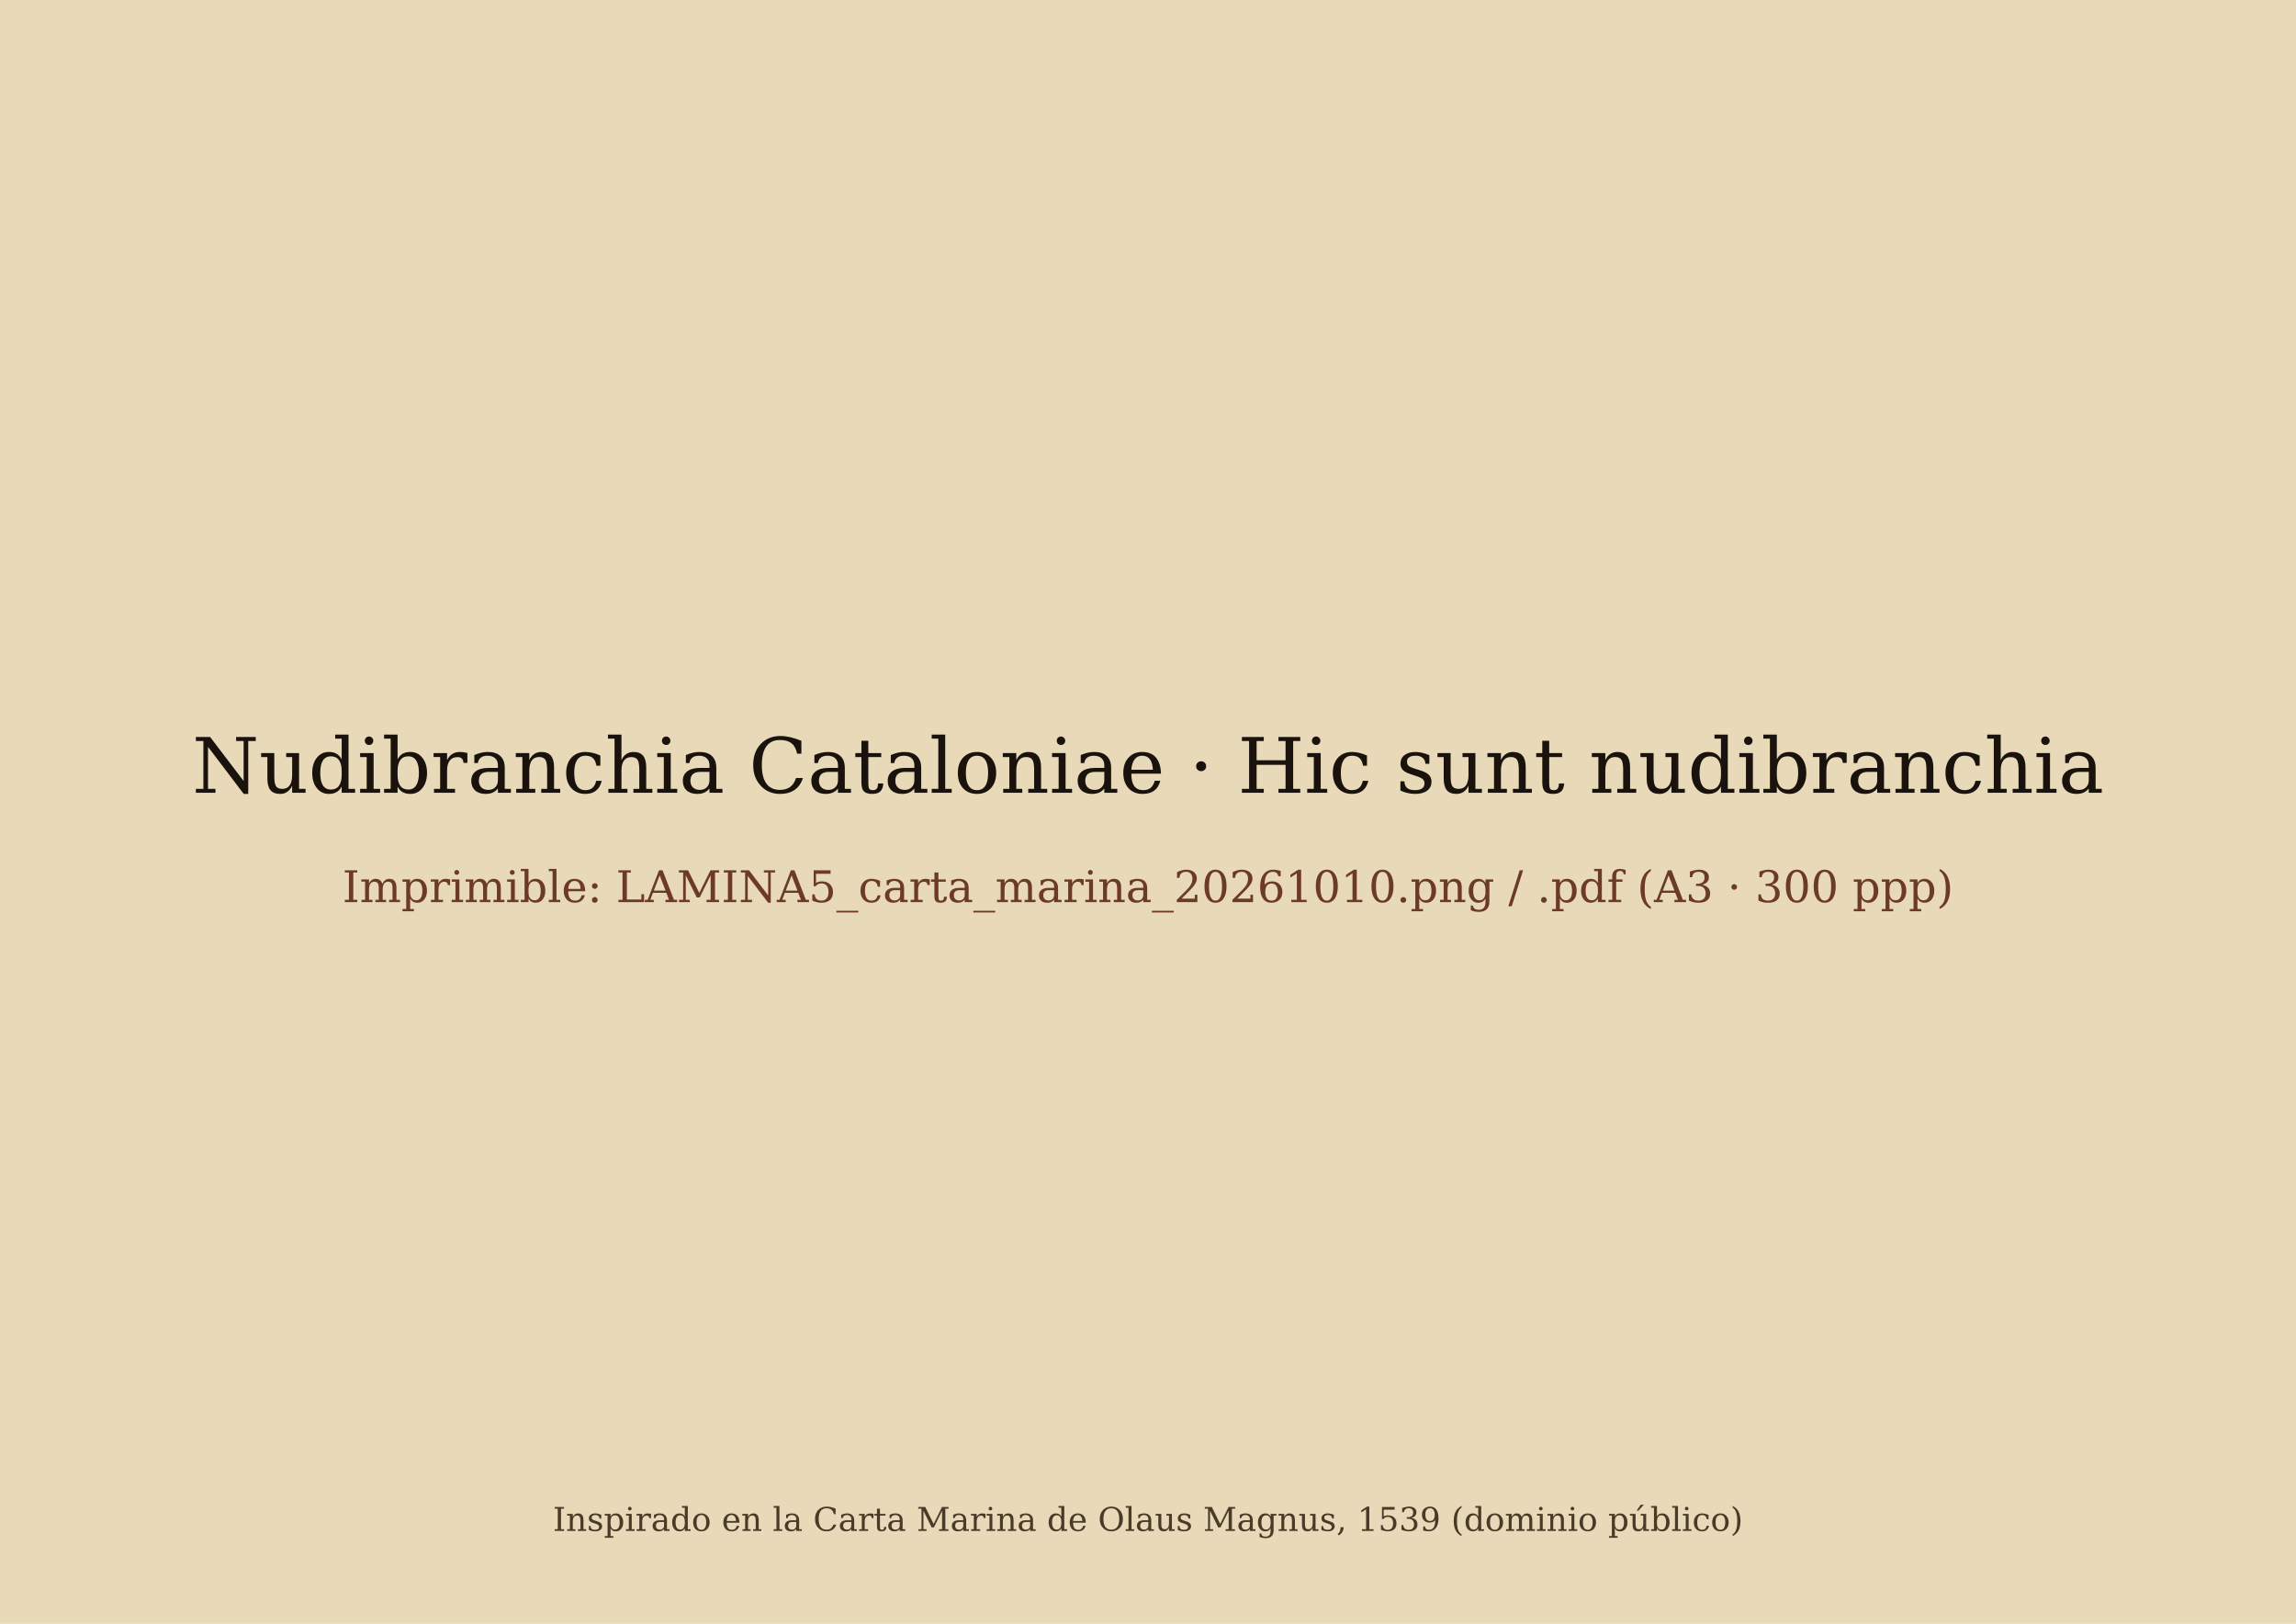
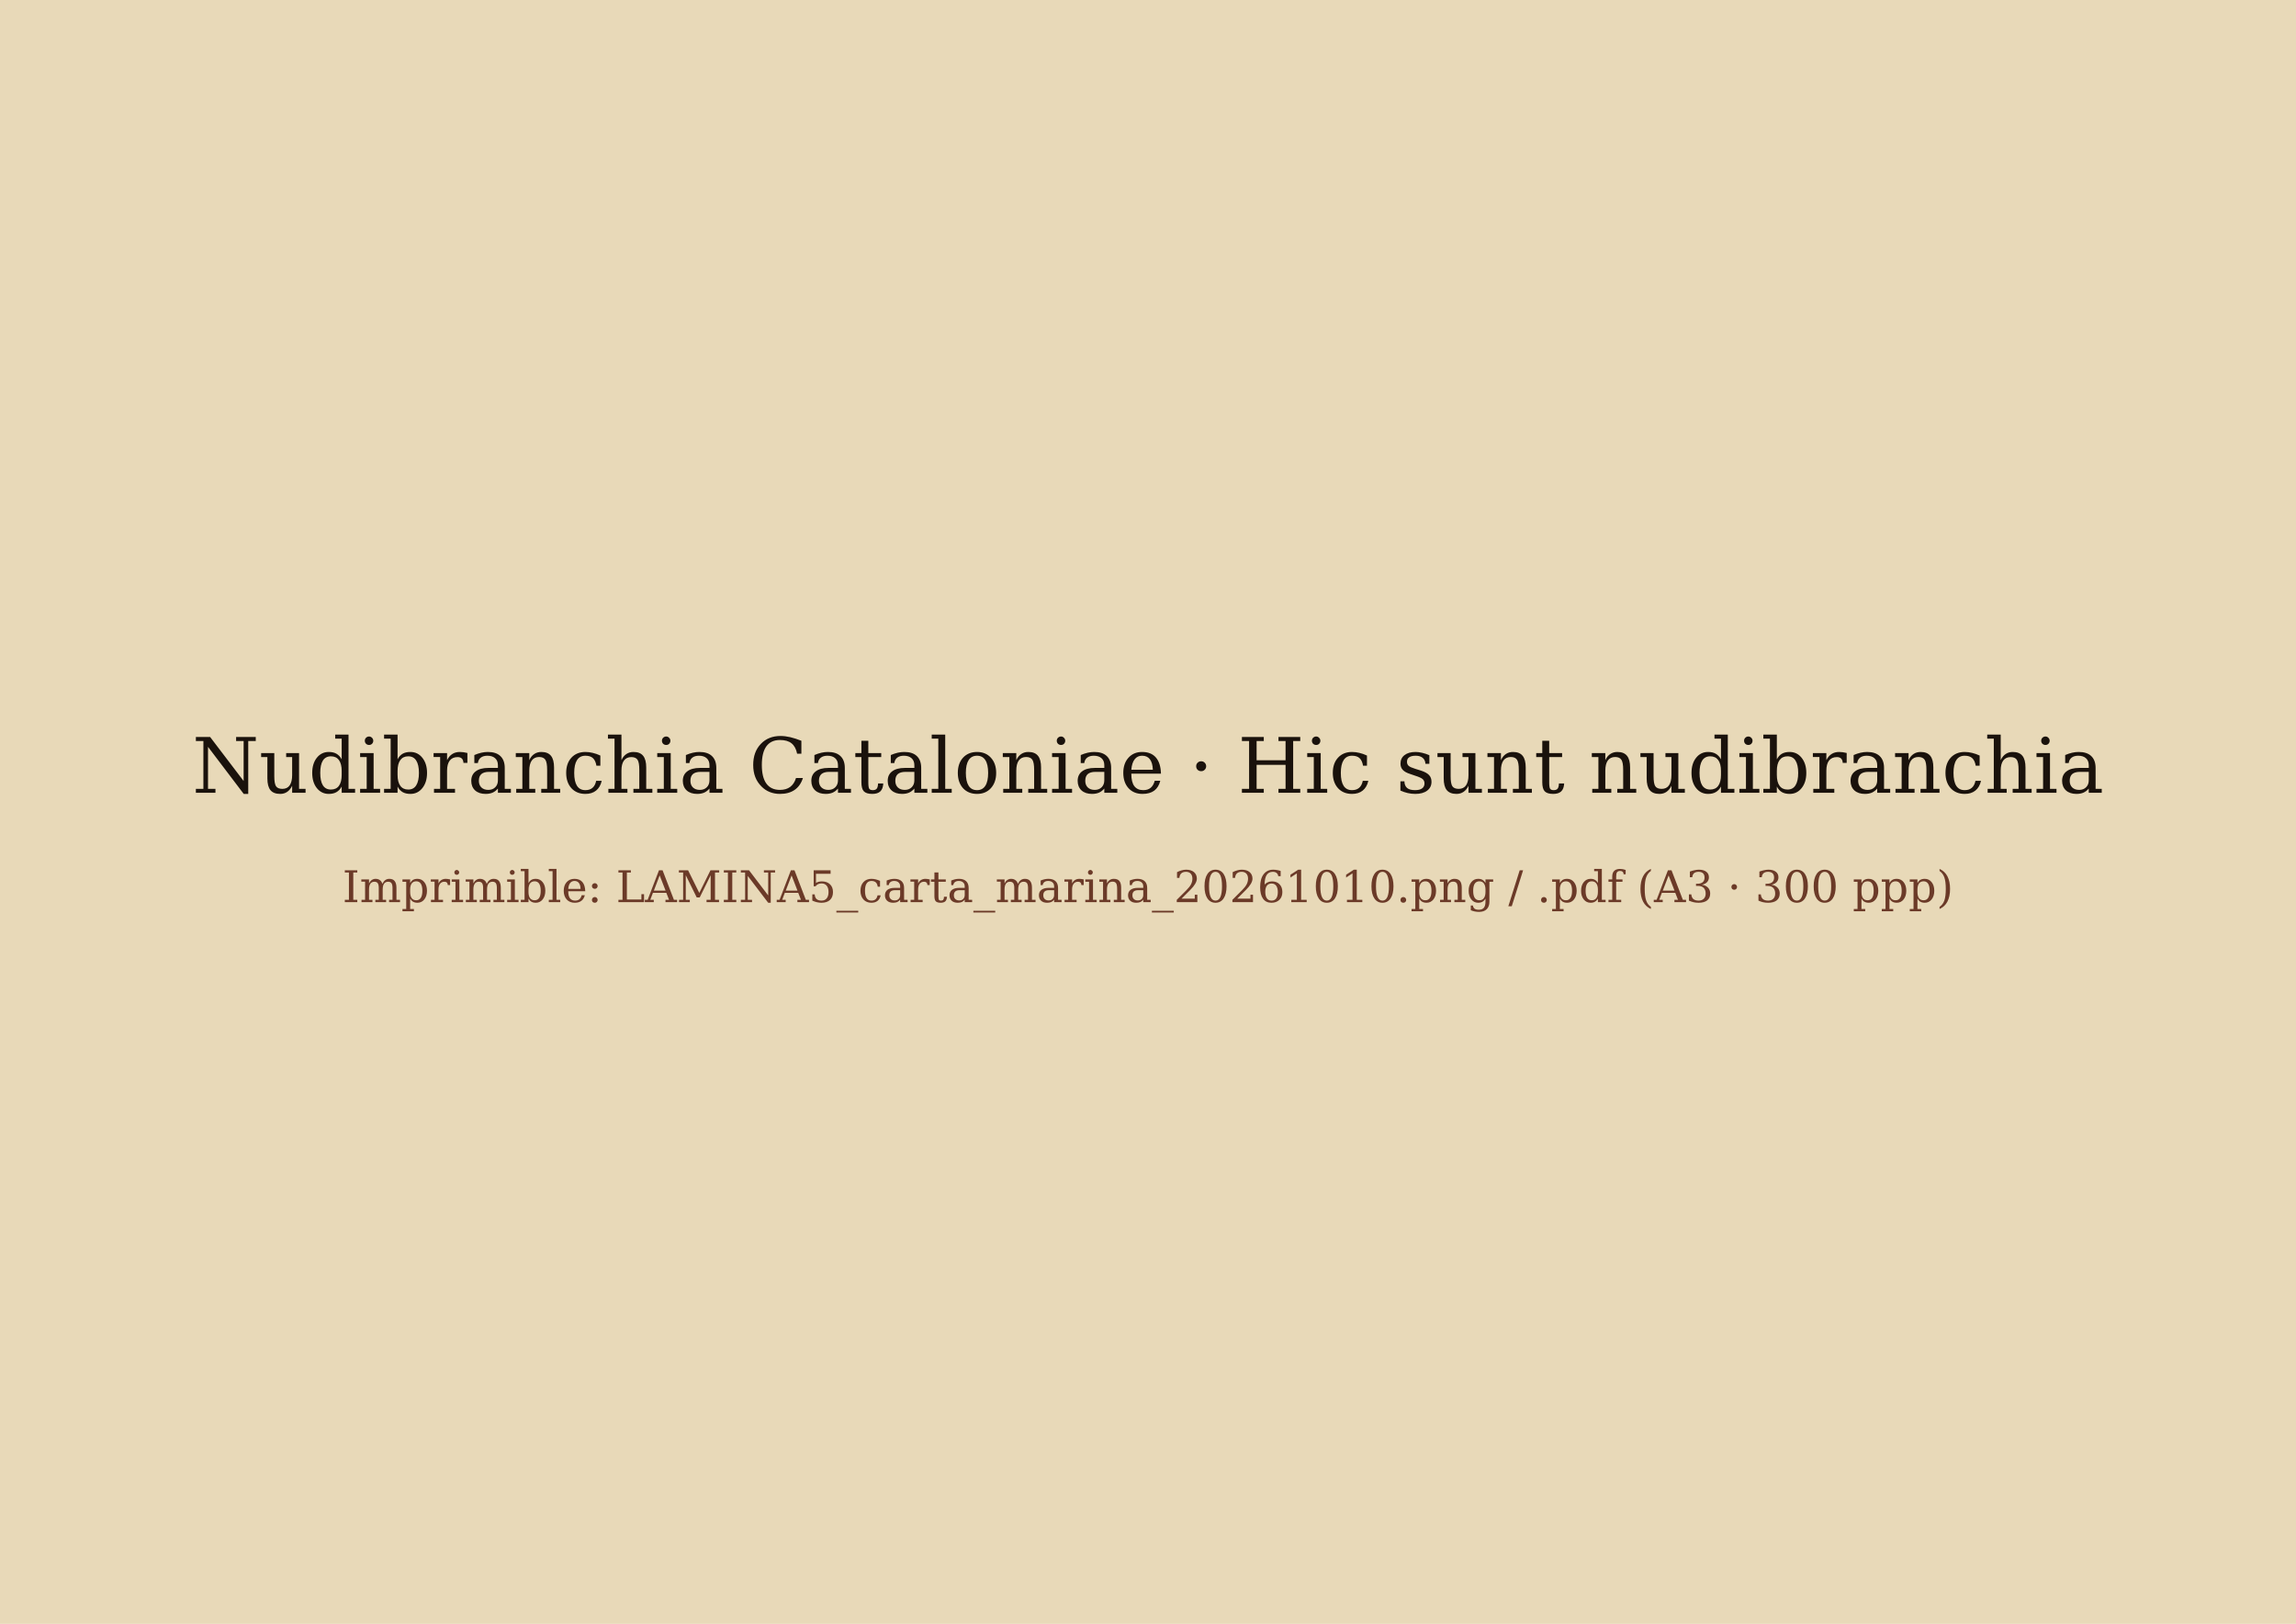
<svg xmlns="http://www.w3.org/2000/svg" width="420mm" height="297mm" viewBox="0 0 420 297">
  <rect width="420" height="297" fill="#e8d9b8" />
  <text x="210" y="145" text-anchor="middle" font-family="DejaVu Serif" font-size="14" fill="#1a120c">Nudibranchia Cataloniae · Hic sunt nudibranchia</text>
  <text x="210" y="165" text-anchor="middle" font-family="DejaVu Serif" font-size="8" fill="#6b3a28">Imprimible: LAMINA5_carta_marina_20261010.png / .pdf (A3 · 300 ppp)</text>
-   <text x="210" y="280" text-anchor="middle" font-family="DejaVu Serif" font-size="6" fill="#4a3a28">Inspirado en la Carta Marina de Olaus Magnus, 1539 (dominio público)</text>
</svg>
